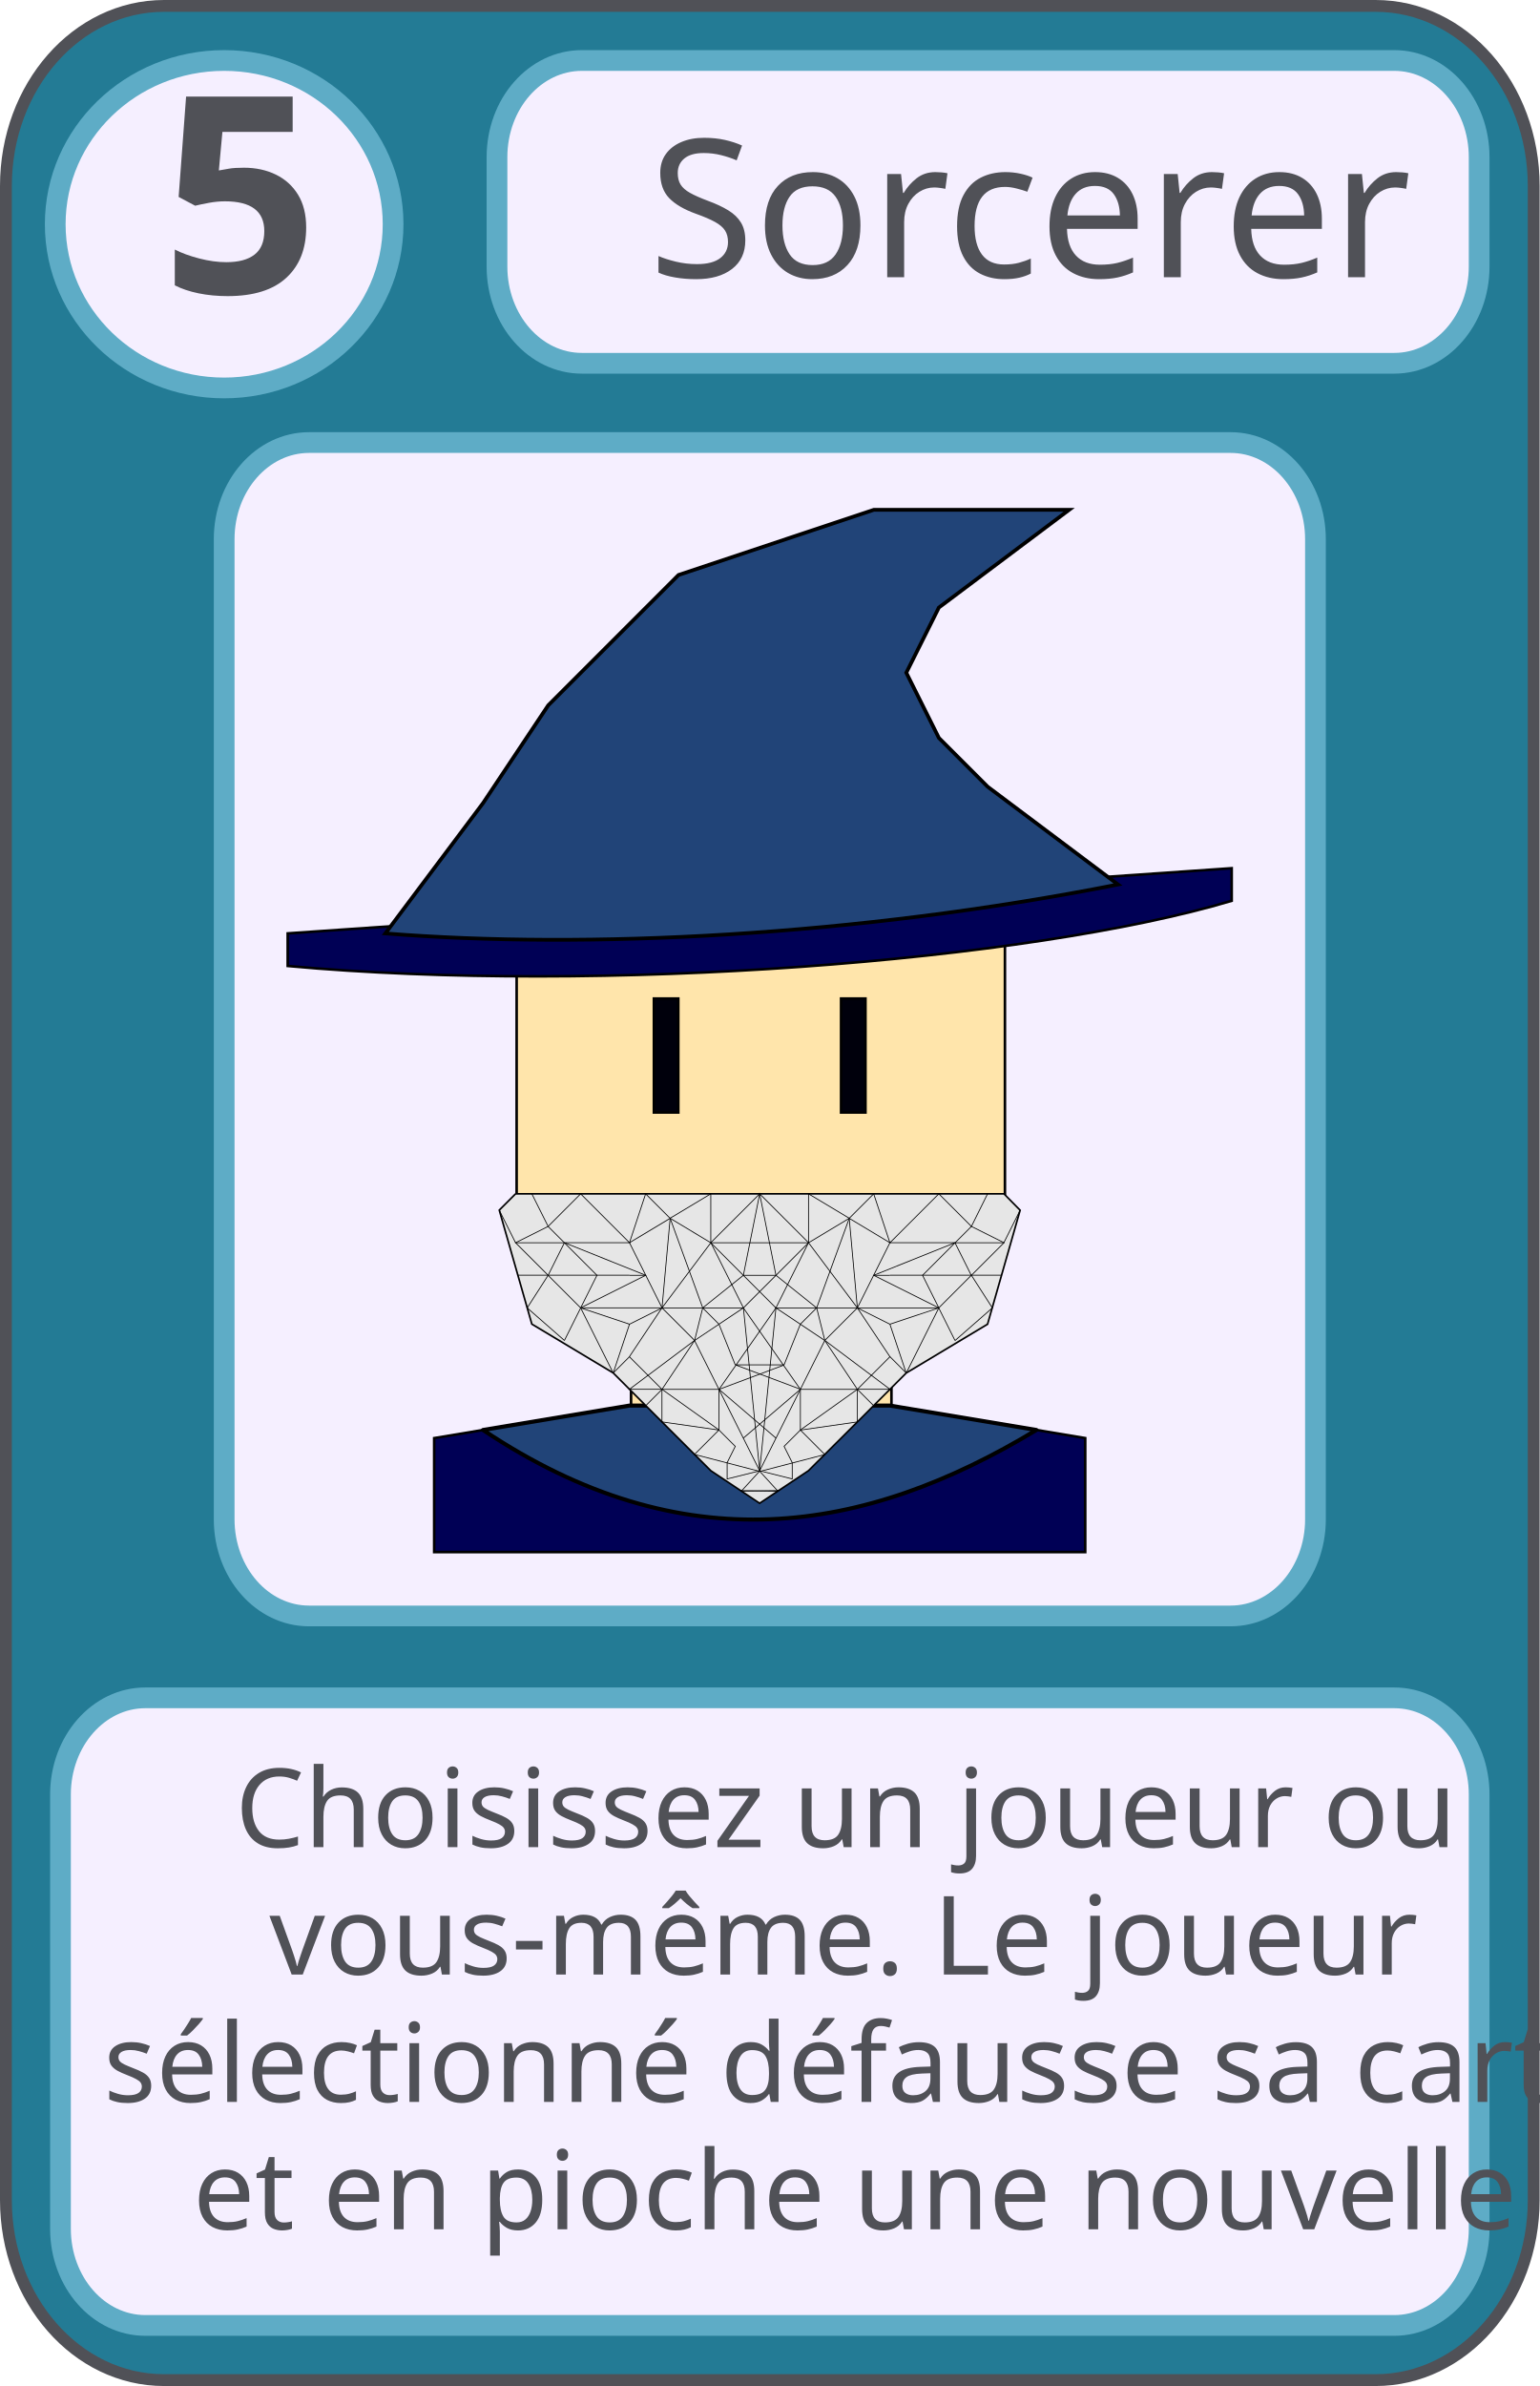
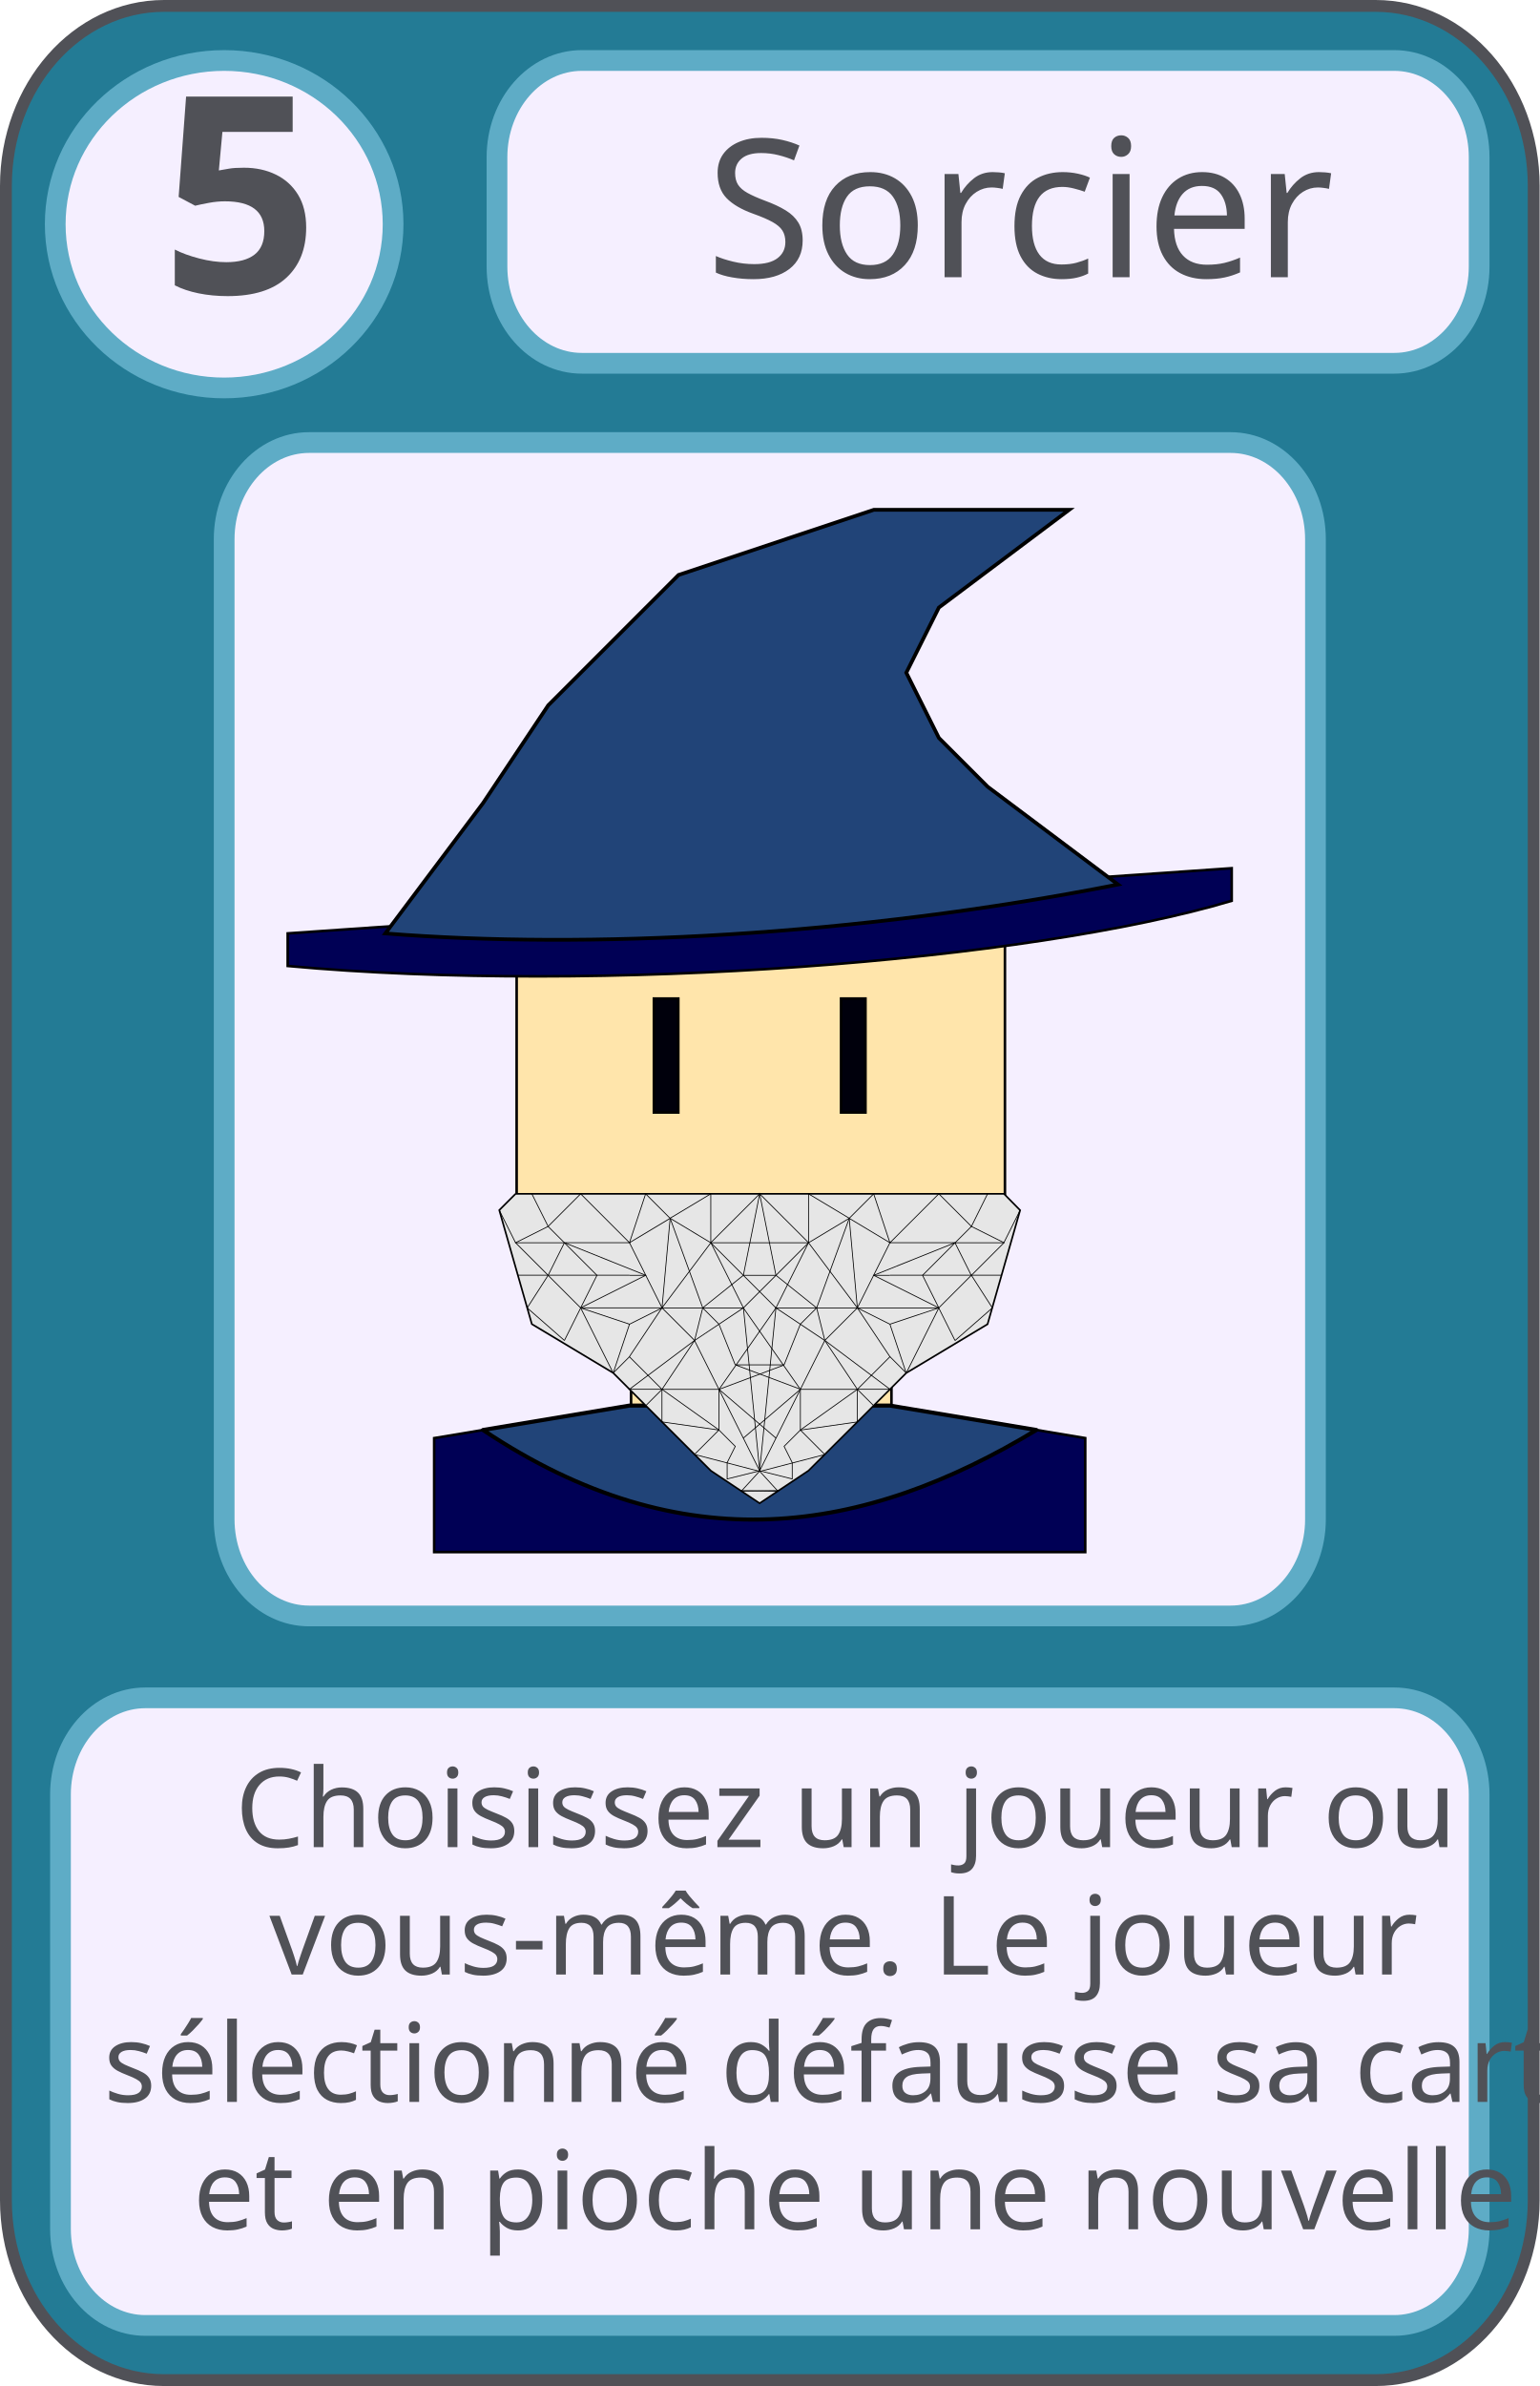
<svg xmlns="http://www.w3.org/2000/svg" id="svg8" viewBox="0 0 519.86 805.43">
  <defs>
    <style>.cls-1{fill:#227a94;fill-opacity:0.99;stroke:#505157;stroke-width:4px;}.cls-1,.cls-2,.cls-6{stroke-linecap:square;stroke-linejoin:round;}.cls-2{fill:#f5efff;stroke:#5eacc6;stroke-width:7px;}.cls-3{fill:#ffe5ab;}.cls-3,.cls-4,.cls-5,.cls-6,.cls-7,.cls-8,.cls-9{stroke:#000;}.cls-3,.cls-4,.cls-5{stroke-width:0.87px;}.cls-4{fill:#005;}.cls-5{fill:#00000c;}.cls-6,.cls-7{fill:#214478;}.cls-6{stroke-width:1.37px;}.cls-7{stroke-width:1.26px;}.cls-8{fill:#e6e6e6;stroke-width:0.56px;}.cls-9{fill:none;stroke-width:0.26px;}.cls-10{font-size:93px;font-family:Magra-Bold, Magra;font-weight:700;}.cls-10,.cls-11,.cls-12{fill:#505157;}.cls-11{font-size:37px;}.cls-11,.cls-12{font-family:Magra, Magra;}.cls-12{font-size:65px;}</style>
  </defs>
  <path id="rect815" class="cls-1" d="M55.37,2H464.5C494,2,517.86,29.21,517.86,62.77v679.9c0,33.56-23.89,60.77-53.37,60.77H55.37C25.89,803.43,2,776.22,2,742.66V62.77C2,29.21,25.89,2,55.37,2Z" />
  <ellipse id="path817" class="cls-2" cx="75.69" cy="75.69" rx="57.04" ry="55.27" />
  <path id="rect821" class="cls-2" d="M196.47,20.42H470.78c15.83,0,28.66,14.61,28.66,32.63V90c0,18-12.83,32.63-28.66,32.63H196.47c-15.83,0-28.66-14.61-28.66-32.63V53.06C167.81,35,180.64,20.42,196.47,20.42Z" />
  <path id="rect821-1" class="cls-2" d="M104.35,149.39H415.51c15.83,0,28.66,14.61,28.66,32.63V512.86c0,18-12.83,32.63-28.66,32.63H104.35c-15.83,0-28.66-14.61-28.66-32.63V182C75.69,164,88.53,149.39,104.35,149.39Z" />
  <path id="rect821-0" class="cls-2" d="M49.08,573.13h421.7c15.83,0,28.66,14.61,28.66,32.63v146.6c0,18-12.83,32.63-28.66,32.63H49.08c-15.83,0-28.66-14.61-28.66-32.63V605.77C20.42,587.74,33.25,573.13,49.08,573.13Z" />
  <g id="layer1">
    <path id="path4550" class="cls-3" d="M213.08,436.28H301v38.47H213.08Z" />
    <path id="path3731" class="cls-3" d="M174.45,292l82.44-16.49L339.32,292v126.4l-82.44,38.47-82.44-38.47Z" />
    <path id="path6037" class="cls-4" d="M212.55,474.46l-65.95,11v38.47H366.43V485.45l-65.95-11Z" />
    <rect id="rect7019" class="cls-5" x="283.99" y="337.07" width="8.24" height="38.47" />
    <rect id="rect7019-9" class="cls-5" x="220.79" y="337.07" width="8.24" height="38.47" />
    <path id="path824" class="cls-6" d="M163.09,482.71c67.6,45.17,128.71,35.17,186.85,0l-49.46-8.24H212.55Z" />
    <path id="path1134" class="cls-4" d="M97.14,326.08c105.56,9.64,250.38-1.57,318.75-22v-11l-318.75,22Z" />
    <path id="path1136" class="cls-7" d="M130.11,315.09l33-44,22-33,22-22,22-22,65.95-22h65.95l-44,33-11,22,11,22,16.49,16.49,44,33C289.3,316,198.06,320.51,130.11,315.09Z" />
    <path id="path1138" class="cls-8" d="M174.08,403l-5.5,5.5,11,38.47,27.48,16.49L223.54,480,240,496.45l16.49,11,16.49-11L289.49,480,306,463.47,333.45,447l11-38.47L339,403H174.08" />
    <path id="path1140" class="cls-9" d="M179.58,403l5.5,11-11,5.5,11,11-7.07,11,12.57,11" />
    <path id="path1142" class="cls-9" d="M168.58,408.51l5.5,11h16.49l-5.5,11,11,11-5.5,11" />
    <path id="path1144" class="cls-9" d="M196.06,403l-11,11,5.5,5.5,11,11-5.5,11,16.49,5.5-5.5,16.49" />
    <path id="path1146" class="cls-9" d="M196.06,403l16.49,16.49h-22l27.48,11-22,11h27.48l-11,16.49,11,11v11l19.23,2.75-8.24,8.24,21.93,5.7-6.11,6.68,12.62-.2" />
    <path id="path1148" class="cls-9" d="M196.06,441.49l11,22" />
    <path id="path1150" class="cls-9" d="M207.05,463.47l5.5-5.5" />
    <path id="path1152" class="cls-9" d="M223.54,469l-5.5,5.5" />
    <path id="path1154" class="cls-9" d="M223.54,441.49l11,11-11,16.49" />
    <path id="path1156" class="cls-9" d="M234.53,452.48l-22,16.49h11" />
    <path id="path1158" class="cls-9" d="M242.78,482.71,223.54,469" />
    <path id="path1170" class="cls-9" d="M212.55,447l11-5.5" />
    <path id="path1172" class="cls-9" d="M212.55,430.5H218" />
    <path id="path1188" class="cls-9" d="M174.85,430.46l37.7,0" />
    <path id="path1140-4" class="cls-9" d="M333.45,403,328,414l11,5.5-11,11,7.07,11-12.57,11" />
    <path id="path1142-5" class="cls-9" d="M344.45,408.51l-5.5,11H322.46l5.5,11-11,11,5.5,11" />
    <path id="path1144-0" class="cls-9" d="M317,403l11,11-5.5,5.5-11,11,5.5,11L300.48,447l5.5,16.49" />
    <path id="path1146-4" class="cls-9" d="M317,403l-16.49,16.49h22L295,430.5l22,11H289.49l11,16.49-11,11v11l-19.23,2.75L278.5,491l-21.93,5.7,6.11,6.68-12.62-.2" />
    <path id="path1148-9" class="cls-9" d="M317,441.49l-11,22" />
    <path id="path1150-6" class="cls-9" d="M306,463.47l-5.5-5.5" />
    <path id="path1152-6" class="cls-9" d="M289.49,469l5.5,5.5" />
    <path id="path1154-9" class="cls-9" d="M289.49,441.49l-11,11,11,16.49" />
    <path id="path1156-9" class="cls-9" d="M278.5,452.48l22,16.49h-11" />
    <path id="path1158-4" class="cls-9" d="M270.25,482.71,289.49,469" />
    <path id="path1170-8" class="cls-9" d="M300.48,447l-11-5.5" />
    <path id="path1172-7" class="cls-9" d="M300.48,430.5H295" />
    <path id="path1188-9" class="cls-9" d="M338.18,430.46l-37.7,0" />
    <path id="path1445" class="cls-9" d="M212.55,419.51l5.5,11,5.5,11H251l-16.49,11,22,44" />
    <path id="path1445-3" class="cls-9" d="M300.48,419.51l-5.5,11-5.5,11H262l16.49,11-22,44" />
    <path id="path1462" class="cls-9" d="M223.54,469h19.23v13.74l5.5,5.5-2.75,5.5v5.5l11-2.75-5.5-55-11-22-16.49,22,2.75-30.23-13.74,8.24L218,403" />
    <path id="path1462-7" class="cls-9" d="M289.49,469H270.25v13.74l-5.5,5.5,2.75,5.5v5.5l-11-2.75,5.5-55,11-22,16.49,22-2.75-30.23,13.74,8.24L295,403" />
    <path id="path1479" class="cls-9" d="M226.29,411.26,240,419.51l22,22L242.78,469,262,485.45" />
    <path id="path1479-8" class="cls-9" d="M286.74,411.26,273,419.51l-22,22L270.25,469,251,485.45" />
    <path id="path1496" class="cls-9" d="M218,403l8.24,8.24L240,403v16.49L256.51,403,251,430.5l-13.74,11,5.5,5.5,5.5,13.74" />
    <path id="path1496-6" class="cls-9" d="M295,403l-8.24,8.24L273,403v16.49L256.51,403,262,430.5l13.74,11-5.5,5.5-5.5,13.74" />
    <path id="path1513" class="cls-9" d="M264.76,460.72H248.27l22,8.24" />
    <path id="path1517" class="cls-9" d="M242.78,469l22-8.24" />
    <path id="path1519" class="cls-9" d="M237.28,441.49l-11-30.23" />
    <path id="path1521" class="cls-9" d="M275.75,441.49l11-30.23" />
    <path id="path1523" class="cls-9" d="M278.5,452.48l-2.75-11" />
    <path id="path1525" class="cls-9" d="M237.28,441.49l-2.75,11" />
    <path id="path1527" class="cls-9" d="M240,419.51h33" />
    <path id="path1529" class="cls-9" d="M251,430.5h11" />
  </g>
  <text class="cls-10" transform="translate(54.46 99.02)">5</text>
  <text class="cls-11" transform="translate(79.41 623.54)">Choisissez un joueur ou <tspan x="11.56" y="43">vous-même. Le joueur </tspan>
    <tspan x="-44.42" y="86">sélectionné défausse sa carte </tspan>
    <tspan x="-14.24" y="129">et en pioche une nouvelle</tspan>
  </text>
-   <text class="cls-12" transform="translate(219.03 93.58)">Sorcerer</text>
+   <text class="cls-12" transform="translate(238.4 93.58)">Sorcier</text>
</svg>
